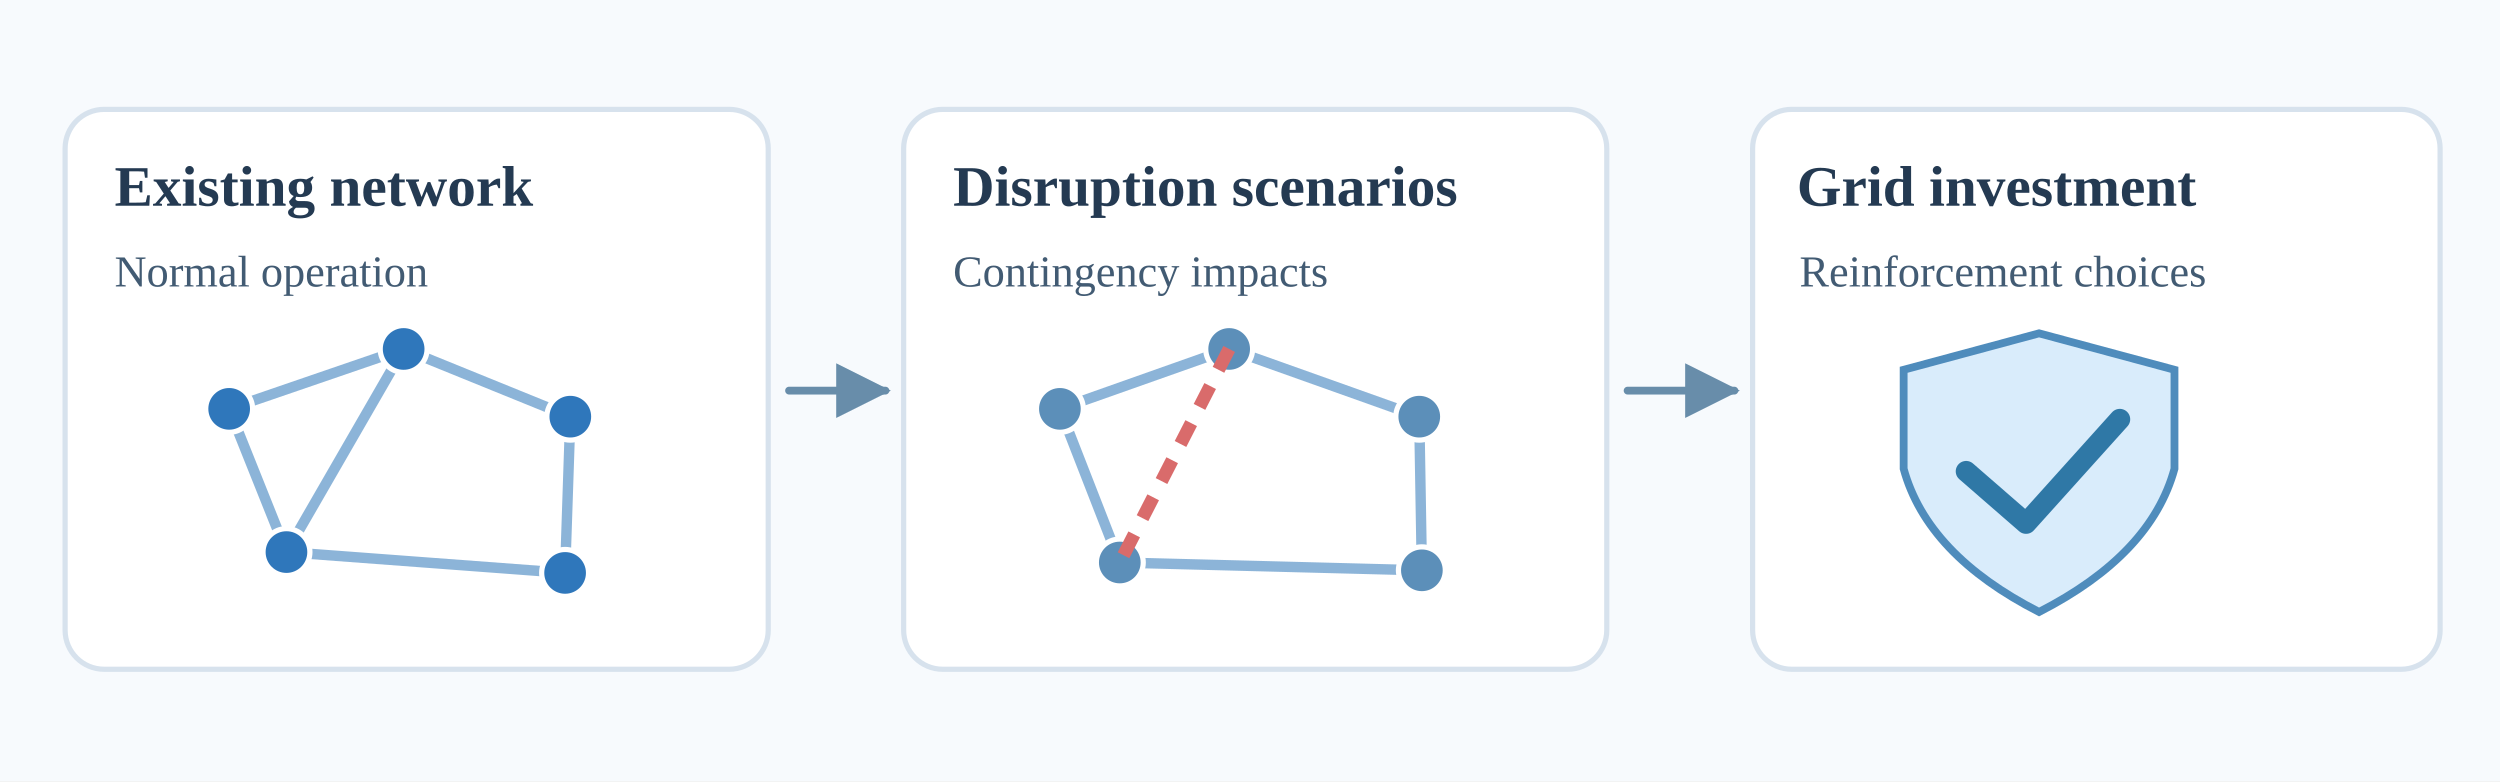
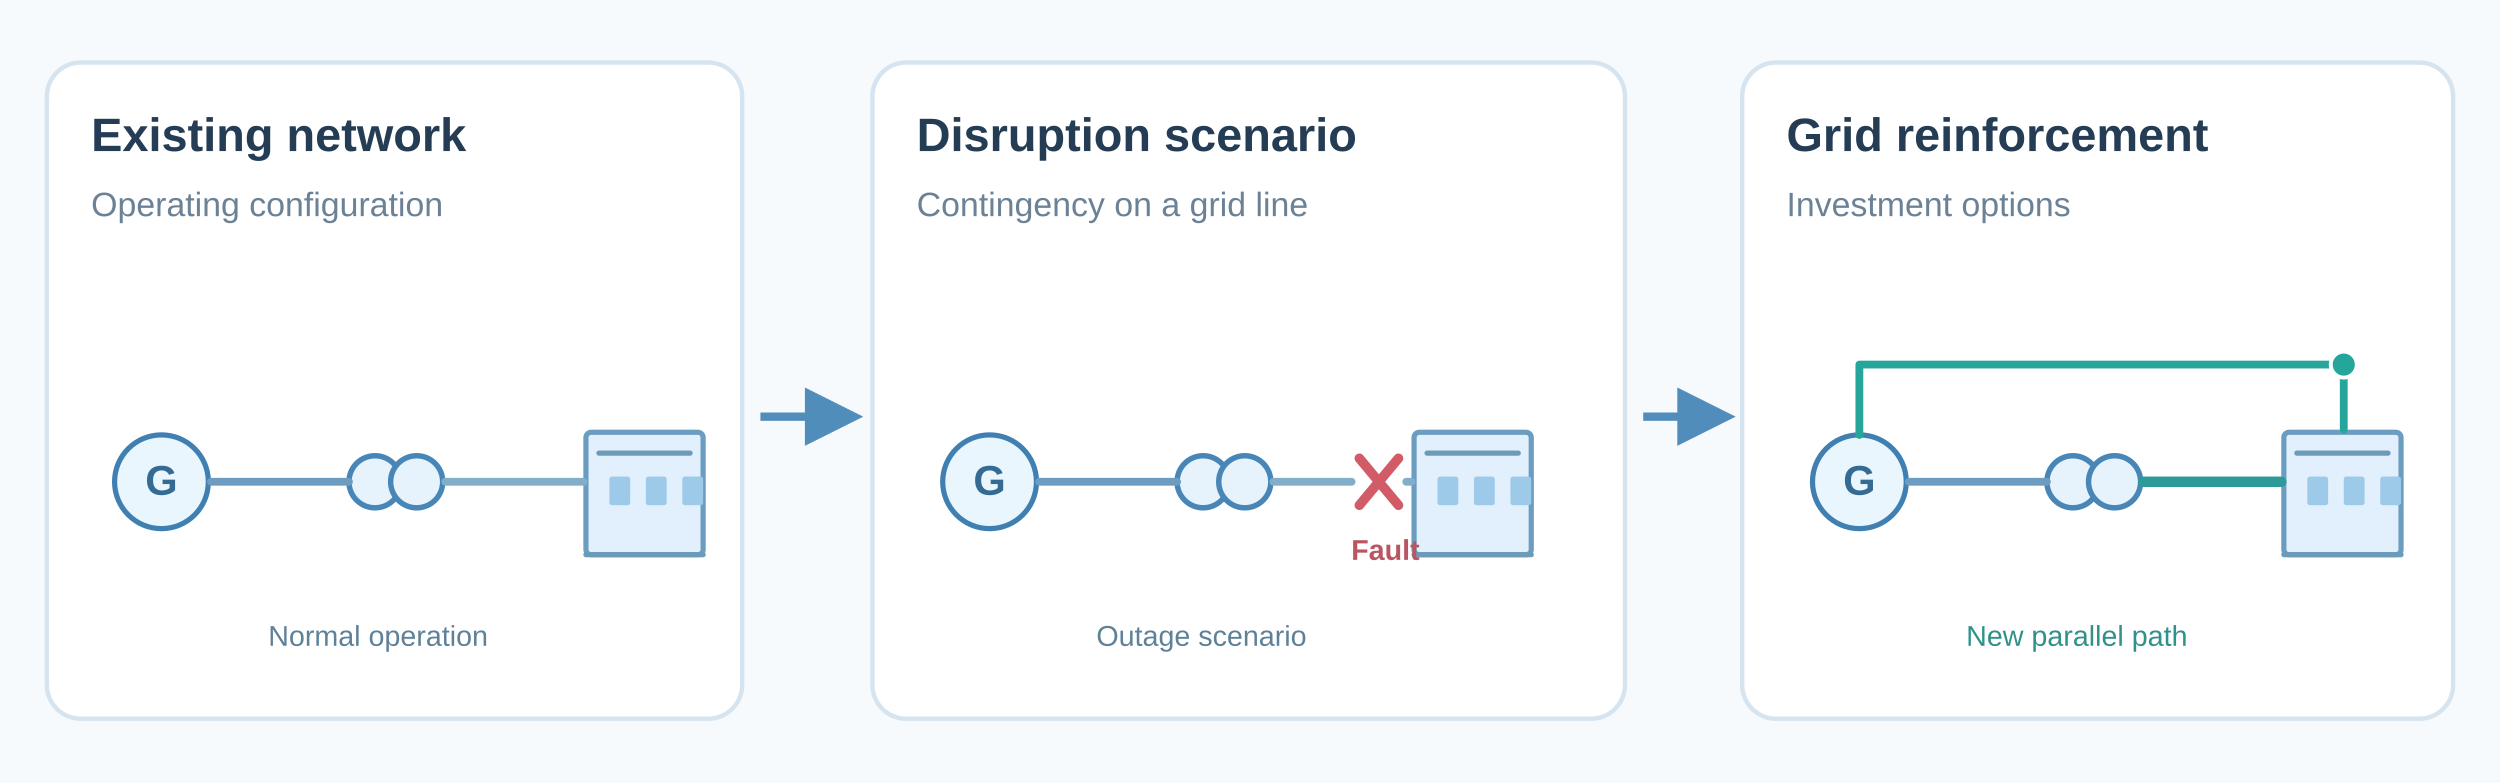
- <svg xmlns="http://www.w3.org/2000/svg" width="960" height="300" viewBox="0 0 960 300" role="img" aria-labelledby="title">
+ <svg xmlns="http://www.w3.org/2000/svg" width="960" height="300" viewBox="0 0 960 300" role="img" aria-labelledby="diagram-title">
  <defs>
-     <marker id="arrow" viewBox="0 0 10 10" refX="9" refY="5" markerWidth="7" markerHeight="7" orient="auto-start-reverse">
-       <path d="M0 0 L10 5 L0 10 Z" fill="#688daa" />
+     <marker id="arr" viewBox="0 0 10 10" refX="8" refY="5" markerWidth="7" markerHeight="7" orient="auto">
+       <path d="M0 0 L10 5 L0 10 Z" fill="#518dbb" />
    </marker>
  </defs>
  <rect width="960" height="300" fill="#f7fafd" />
-   <rect x="25" y="42" width="270" height="215" rx="15" fill="#fff" stroke="#d7e2ed" stroke-width="2" />
-   <text x="44" y="79" font-size="22" font-weight="700" fill="#243a52">Existing network</text>
-   <text x="44" y="110" font-size="17" text-anchor="start" fill="#425b73">Normal operation</text>
-   <line x1="88" y1="157" x2="155" y2="134" stroke="#8cb4d8" stroke-width="4" stroke-linecap="round" />
-   <line x1="155" y1="134" x2="219" y2="160" stroke="#8cb4d8" stroke-width="4" stroke-linecap="round" />
-   <line x1="88" y1="157" x2="110" y2="212" stroke="#8cb4d8" stroke-width="4" stroke-linecap="round" />
-   <line x1="110" y1="212" x2="217" y2="220" stroke="#8cb4d8" stroke-width="4" stroke-linecap="round" />
-   <line x1="219" y1="160" x2="217" y2="220" stroke="#8cb4d8" stroke-width="4" stroke-linecap="round" />
-   <line x1="155" y1="134" x2="110" y2="212" stroke="#8cb4d8" stroke-width="4" stroke-linecap="round" />
-   <circle cx="88" cy="157" r="9" fill="#2f77bb" stroke="#fff" stroke-width="2" />
-   <circle cx="155" cy="134" r="9" fill="#2f77bb" stroke="#fff" stroke-width="2" />
-   <circle cx="219" cy="160" r="9" fill="#2f77bb" stroke="#fff" stroke-width="2" />
-   <circle cx="110" cy="212" r="9" fill="#2f77bb" stroke="#fff" stroke-width="2" />
-   <circle cx="217" cy="220" r="9" fill="#2f77bb" stroke="#fff" stroke-width="2" />
-   <line x1="303" y1="150" x2="340" y2="150" stroke="#688daa" stroke-width="3" stroke-linecap="round" marker-end="url(#arrow)" />
-   <rect x="347" y="42" width="270" height="215" rx="15" fill="#fff" stroke="#d7e2ed" stroke-width="2" />
-   <text x="366" y="79" font-size="22" font-weight="700" fill="#243a52">Disruption scenarios</text>
-   <text x="366" y="110" font-size="17" text-anchor="start" fill="#425b73">Contingency impacts</text>
-   <line x1="407" y1="157" x2="472" y2="134" stroke="#8cb4d8" stroke-width="4" stroke-linecap="round" />
-   <line x1="472" y1="134" x2="545" y2="160" stroke="#8cb4d8" stroke-width="4" stroke-linecap="round" />
-   <line x1="407" y1="157" x2="430" y2="216" stroke="#8cb4d8" stroke-width="4" stroke-linecap="round" />
-   <line x1="430" y1="216" x2="546" y2="219" stroke="#8cb4d8" stroke-width="4" stroke-linecap="round" />
-   <line x1="545" y1="160" x2="546" y2="219" stroke="#8cb4d8" stroke-width="4" stroke-linecap="round" />
-   <circle cx="407" cy="157" r="9" fill="#5c8fb9" stroke="#fff" stroke-width="2" />
-   <circle cx="472" cy="134" r="9" fill="#5c8fb9" stroke="#fff" stroke-width="2" />
-   <circle cx="545" cy="160" r="9" fill="#5c8fb9" stroke="#fff" stroke-width="2" />
-   <circle cx="430" cy="216" r="9" fill="#5c8fb9" stroke="#fff" stroke-width="2" />
-   <circle cx="546" cy="219" r="9" fill="#5c8fb9" stroke="#fff" stroke-width="2" />
-   <line x1="472" y1="134" x2="430" y2="216" stroke="#d96b6b" stroke-width="5" stroke-dasharray="9 7" />
-   <line x1="625" y1="150" x2="666" y2="150" stroke="#688daa" stroke-width="3" stroke-linecap="round" marker-end="url(#arrow)" />
-   <rect x="673" y="42" width="264" height="215" rx="15" fill="#fff" stroke="#d7e2ed" stroke-width="2" />
-   <text x="690" y="79" font-size="22" font-weight="700" fill="#243a52">Grid investment</text>
-   <text x="691" y="110" font-size="17" text-anchor="start" fill="#425b73">Reinforcement choices</text>
-   <path d="M731 142 L783 128 L835 142 V180 Q826 213 783 235 Q740 213 731 180 Z" fill="#d9ecfb" stroke="#4f8cbc" stroke-width="3" />
-   <path d="M755 181 L778 201 L814 161" fill="none" stroke="#2f78a6" stroke-width="8" stroke-linecap="round" stroke-linejoin="round" />
+   <rect x="18" y="24" width="267" height="252" rx="13" fill="#fff" stroke="#d5e4ef" stroke-width="1.7" />
+   <text x="35" y="58" font-size="18" font-family="Arial,Helvetica,sans-serif" text-anchor="start" fill="#243d54" font-weight="700">Existing network</text>
+   <text x="35" y="83" font-size="13" font-family="Arial,Helvetica,sans-serif" text-anchor="start" fill="#6b8296">Operating configuration</text>
+   <circle cx="62" cy="185" r="18" fill="#e9f6fd" stroke="#407fb1" stroke-width="2" />
+   <text x="62" y="190" font-size="16" font-family="Arial,Helvetica,sans-serif" text-anchor="middle" fill="#356a93" font-weight="700">G</text>
+   <circle cx="144" cy="185" r="10" fill="#e6f2fc" stroke="#4786b6" stroke-width="2.1" />
+   <circle cx="160" cy="185" r="10" fill="#e6f2fc" stroke="#4786b6" stroke-width="2.1" />
+   <line x1="81" y1="185" x2="134" y2="185" stroke="#6c9dc0" stroke-width="3" stroke-linecap="round" />
+   <rect x="225" y="166" width="45" height="47" rx="2" fill="#e1f0fc" stroke="#6b9dc1" stroke-width="2" />
+   <path d="M230 174 H265" fill="none" stroke="#6c9ab9" stroke-width="2" stroke-linejoin="round" stroke-linecap="round" />
+   <rect x="234" y="183" width="8" height="11" rx="1" fill="#9ecae9" stroke="#8fb8d6" stroke-width="0" />
+   <rect x="248" y="183" width="8" height="11" rx="1" fill="#9ecae9" stroke="#8fb8d6" stroke-width="0" />
+   <rect x="262" y="183" width="8" height="11" rx="1" fill="#9ecae9" stroke="#8fb8d6" stroke-width="0" />
+   <line x1="225" y1="213" x2="270" y2="213" stroke="#6c9ab9" stroke-width="2" stroke-linecap="round" />
+   <line x1="171" y1="185" x2="224" y2="185" stroke="#83aeca" stroke-width="3" stroke-linecap="round" />
+   <text x="103" y="248" font-size="11" font-family="Arial,Helvetica,sans-serif" text-anchor="start" fill="#5e8198">Normal operation</text>
+   <path d="M 292 160 L 327 160" fill="none" stroke="#518dbb" stroke-width="3.2" marker-end="url(#arr)" />
+   <rect x="335" y="24" width="289" height="252" rx="13" fill="#fff" stroke="#d5e4ef" stroke-width="1.7" />
+   <text x="352" y="58" font-size="18" font-family="Arial,Helvetica,sans-serif" text-anchor="start" fill="#243d54" font-weight="700">Disruption scenario</text>
+   <text x="352" y="83" font-size="13" font-family="Arial,Helvetica,sans-serif" text-anchor="start" fill="#6b8296">Contingency on a grid line</text>
+   <circle cx="380" cy="185" r="18" fill="#e9f6fd" stroke="#407fb1" stroke-width="2" />
+   <text x="380" y="190" font-size="16" font-family="Arial,Helvetica,sans-serif" text-anchor="middle" fill="#356a93" font-weight="700">G</text>
+   <circle cx="462" cy="185" r="10" fill="#e6f2fc" stroke="#4786b6" stroke-width="2.1" />
+   <circle cx="478" cy="185" r="10" fill="#e6f2fc" stroke="#4786b6" stroke-width="2.1" />
+   <line x1="399" y1="185" x2="452" y2="185" stroke="#6c9dc0" stroke-width="3" stroke-linecap="round" />
+   <rect x="543" y="166" width="45" height="47" rx="2" fill="#e1f0fc" stroke="#6b9dc1" stroke-width="2" />
+   <path d="M548 174 H583" fill="none" stroke="#6c9ab9" stroke-width="2" stroke-linejoin="round" stroke-linecap="round" />
+   <rect x="552" y="183" width="8" height="11" rx="1" fill="#9ecae9" stroke="#8fb8d6" stroke-width="0" />
+   <rect x="566" y="183" width="8" height="11" rx="1" fill="#9ecae9" stroke="#8fb8d6" stroke-width="0" />
+   <rect x="580" y="183" width="8" height="11" rx="1" fill="#9ecae9" stroke="#8fb8d6" stroke-width="0" />
+   <line x1="543" y1="213" x2="588" y2="213" stroke="#6c9ab9" stroke-width="2" stroke-linecap="round" />
+   <line x1="489" y1="185" x2="519" y2="185" stroke="#83aeca" stroke-width="3" stroke-linecap="round" />
+   <line x1="540" y1="185" x2="542" y2="185" stroke="#83aeca" stroke-width="3" stroke-linecap="round" />
+   <line x1="522" y1="176" x2="537" y2="194" stroke="#d15b66" stroke-width="3.7" stroke-linecap="round" />
+   <line x1="537" y1="176" x2="522" y2="194" stroke="#d15b66" stroke-width="3.7" stroke-linecap="round" />
+   <text x="532" y="215" font-size="11" font-family="Arial,Helvetica,sans-serif" text-anchor="middle" fill="#ba5662" font-weight="700">Fault</text>
+   <text x="421" y="248" font-size="11" font-family="Arial,Helvetica,sans-serif" text-anchor="start" fill="#5e8198">Outage scenario</text>
+   <path d="M 631 160 L 662 160" fill="none" stroke="#518dbb" stroke-width="3.2" marker-end="url(#arr)" />
+   <rect x="669" y="24" width="273" height="252" rx="13" fill="#fff" stroke="#d5e4ef" stroke-width="1.7" />
+   <text x="686" y="58" font-size="18" font-family="Arial,Helvetica,sans-serif" text-anchor="start" fill="#243d54" font-weight="700">Grid reinforcement</text>
+   <text x="686" y="83" font-size="13" font-family="Arial,Helvetica,sans-serif" text-anchor="start" fill="#6b8296">Investment options</text>
+   <circle cx="714" cy="185" r="18" fill="#e9f6fd" stroke="#407fb1" stroke-width="2" />
+   <text x="714" y="190" font-size="16" font-family="Arial,Helvetica,sans-serif" text-anchor="middle" fill="#356a93" font-weight="700">G</text>
+   <circle cx="796" cy="185" r="10" fill="#e6f2fc" stroke="#4786b6" stroke-width="2.1" />
+   <circle cx="812" cy="185" r="10" fill="#e6f2fc" stroke="#4786b6" stroke-width="2.1" />
+   <line x1="733" y1="185" x2="786" y2="185" stroke="#6c9dc0" stroke-width="3" stroke-linecap="round" />
+   <rect x="877" y="166" width="45" height="47" rx="2" fill="#e1f0fc" stroke="#6b9dc1" stroke-width="2" />
+   <path d="M882 174 H917" fill="none" stroke="#6c9ab9" stroke-width="2" stroke-linejoin="round" stroke-linecap="round" />
+   <rect x="886" y="183" width="8" height="11" rx="1" fill="#9ecae9" stroke="#8fb8d6" stroke-width="0" />
+   <rect x="900" y="183" width="8" height="11" rx="1" fill="#9ecae9" stroke="#8fb8d6" stroke-width="0" />
+   <rect x="914" y="183" width="8" height="11" rx="1" fill="#9ecae9" stroke="#8fb8d6" stroke-width="0" />
+   <line x1="877" y1="213" x2="922" y2="213" stroke="#6c9ab9" stroke-width="2" stroke-linecap="round" />
+   <line x1="823" y1="185" x2="876" y2="185" stroke="#2c9a98" stroke-width="4" stroke-linecap="round" />
+   <path d="M 714 167 V 140 H 900 V 165" fill="none" stroke="#26a69b" stroke-width="3" stroke-linejoin="round" stroke-linecap="round" />
+   <circle cx="900" cy="140" r="5" fill="#26a69b" stroke="#fff" stroke-width="1.5" />
+   <text x="755" y="248" font-size="11" font-family="Arial,Helvetica,sans-serif" text-anchor="start" fill="#2f9189">New parallel path</text>
</svg>
